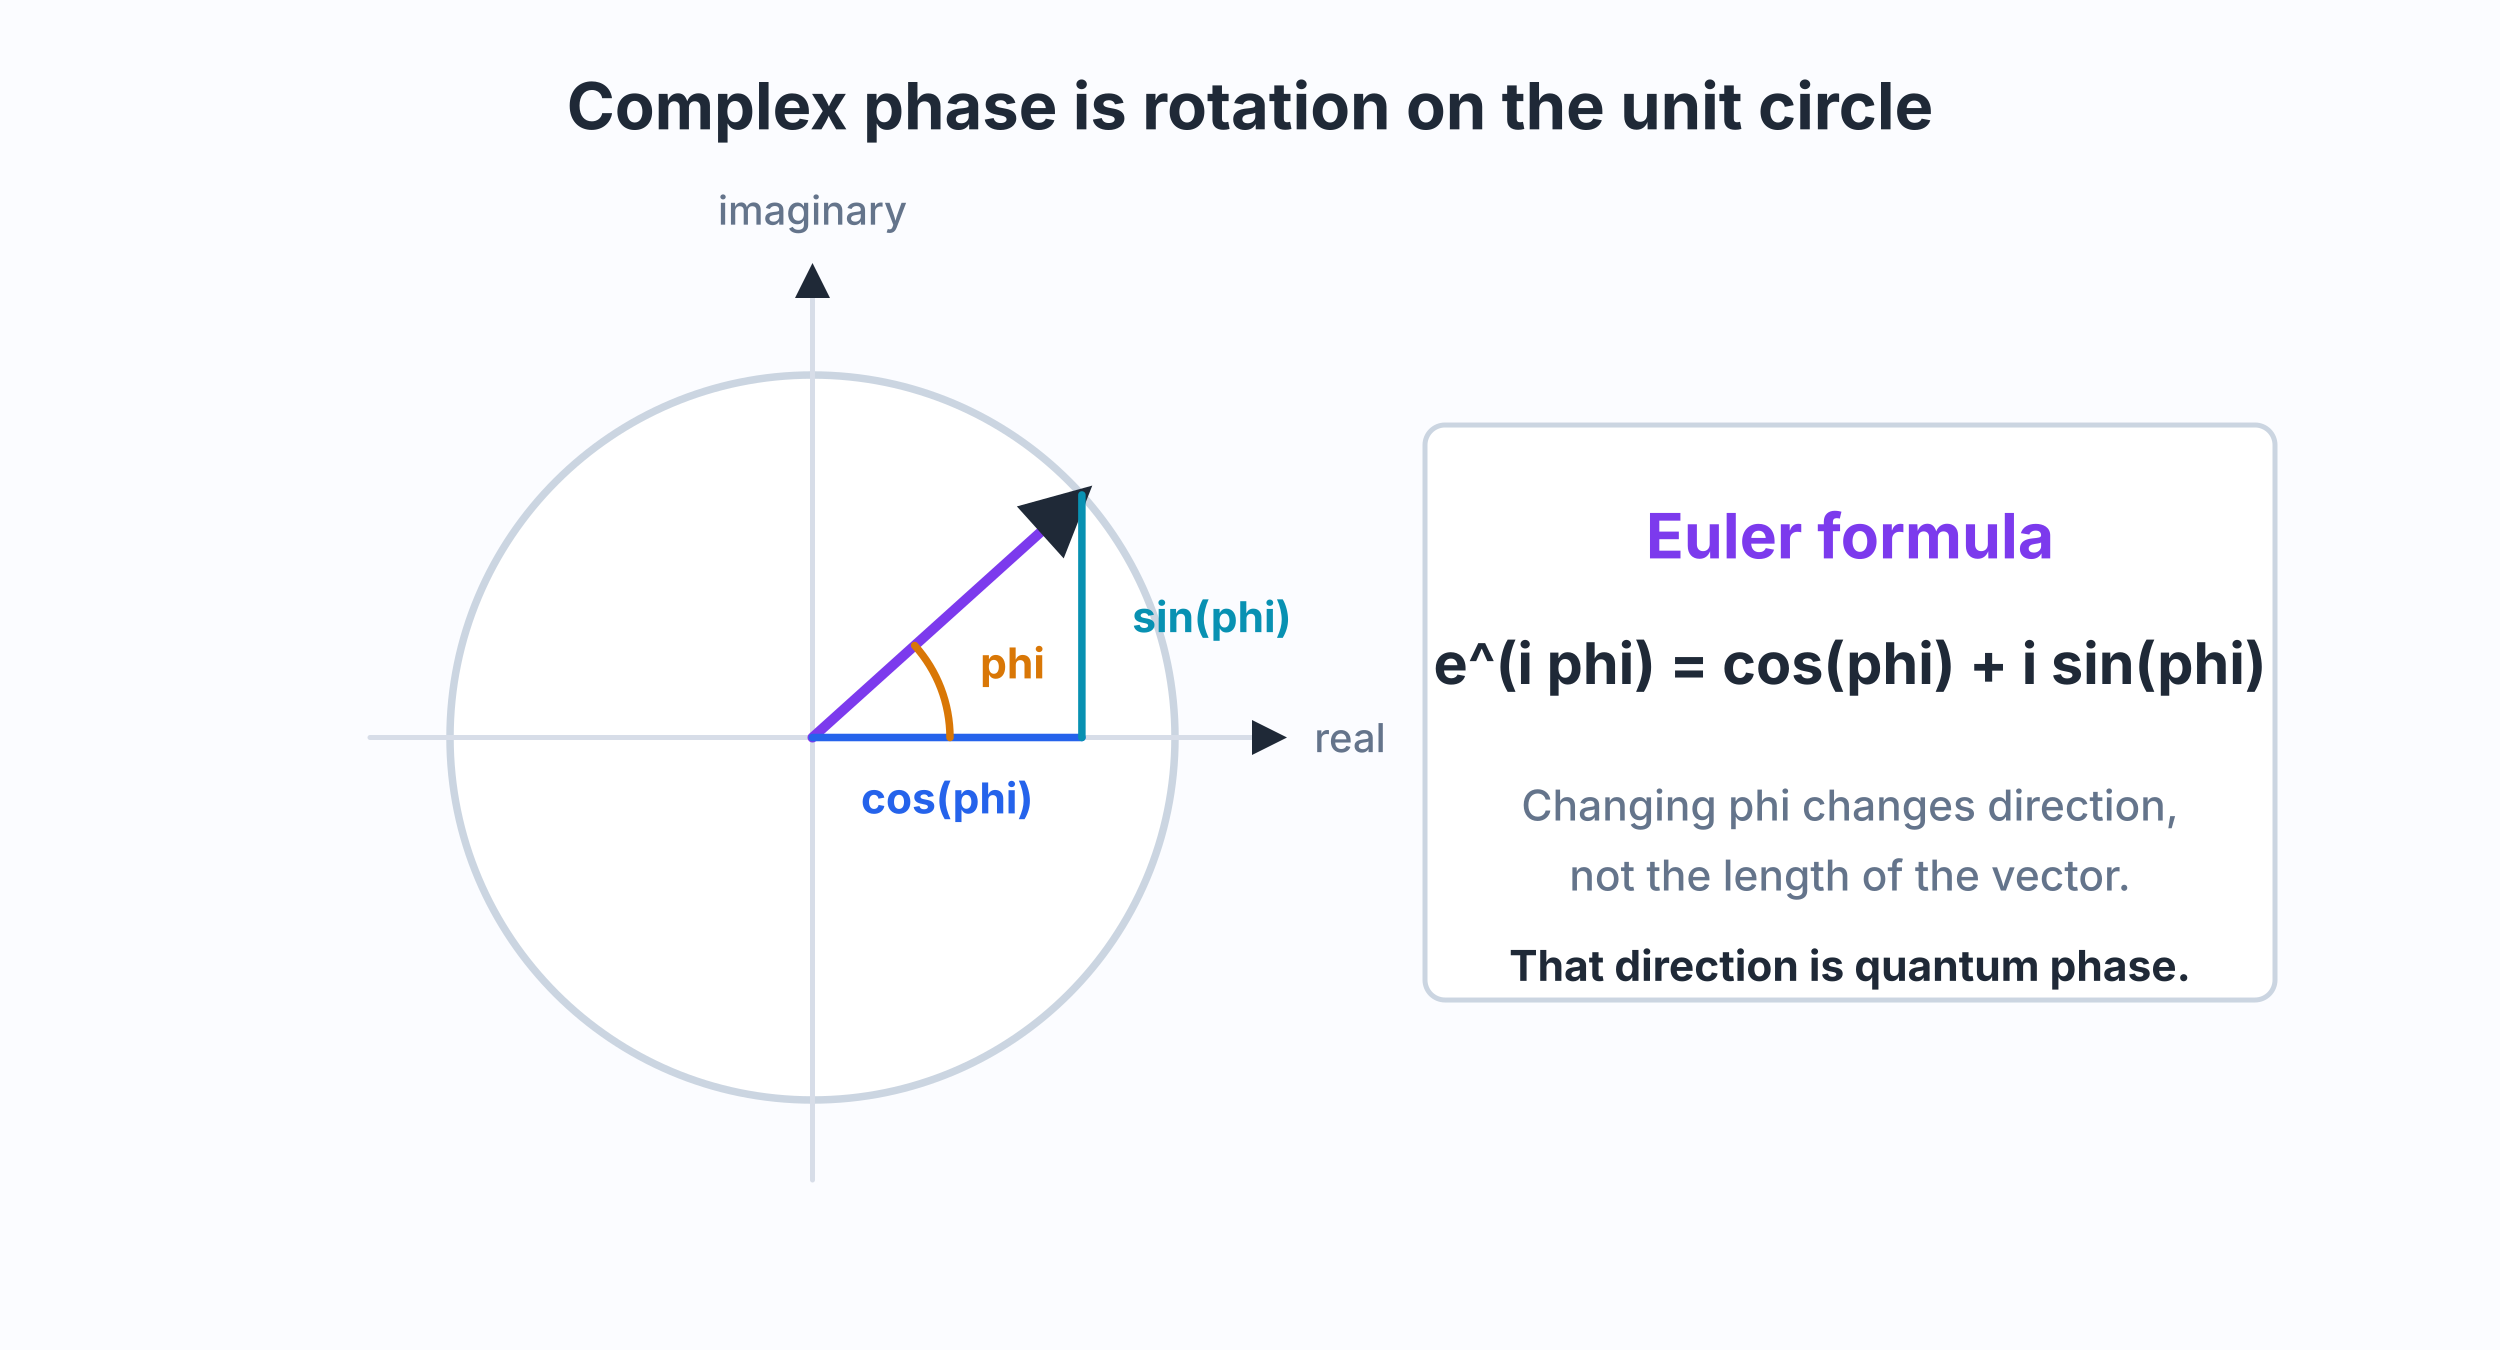
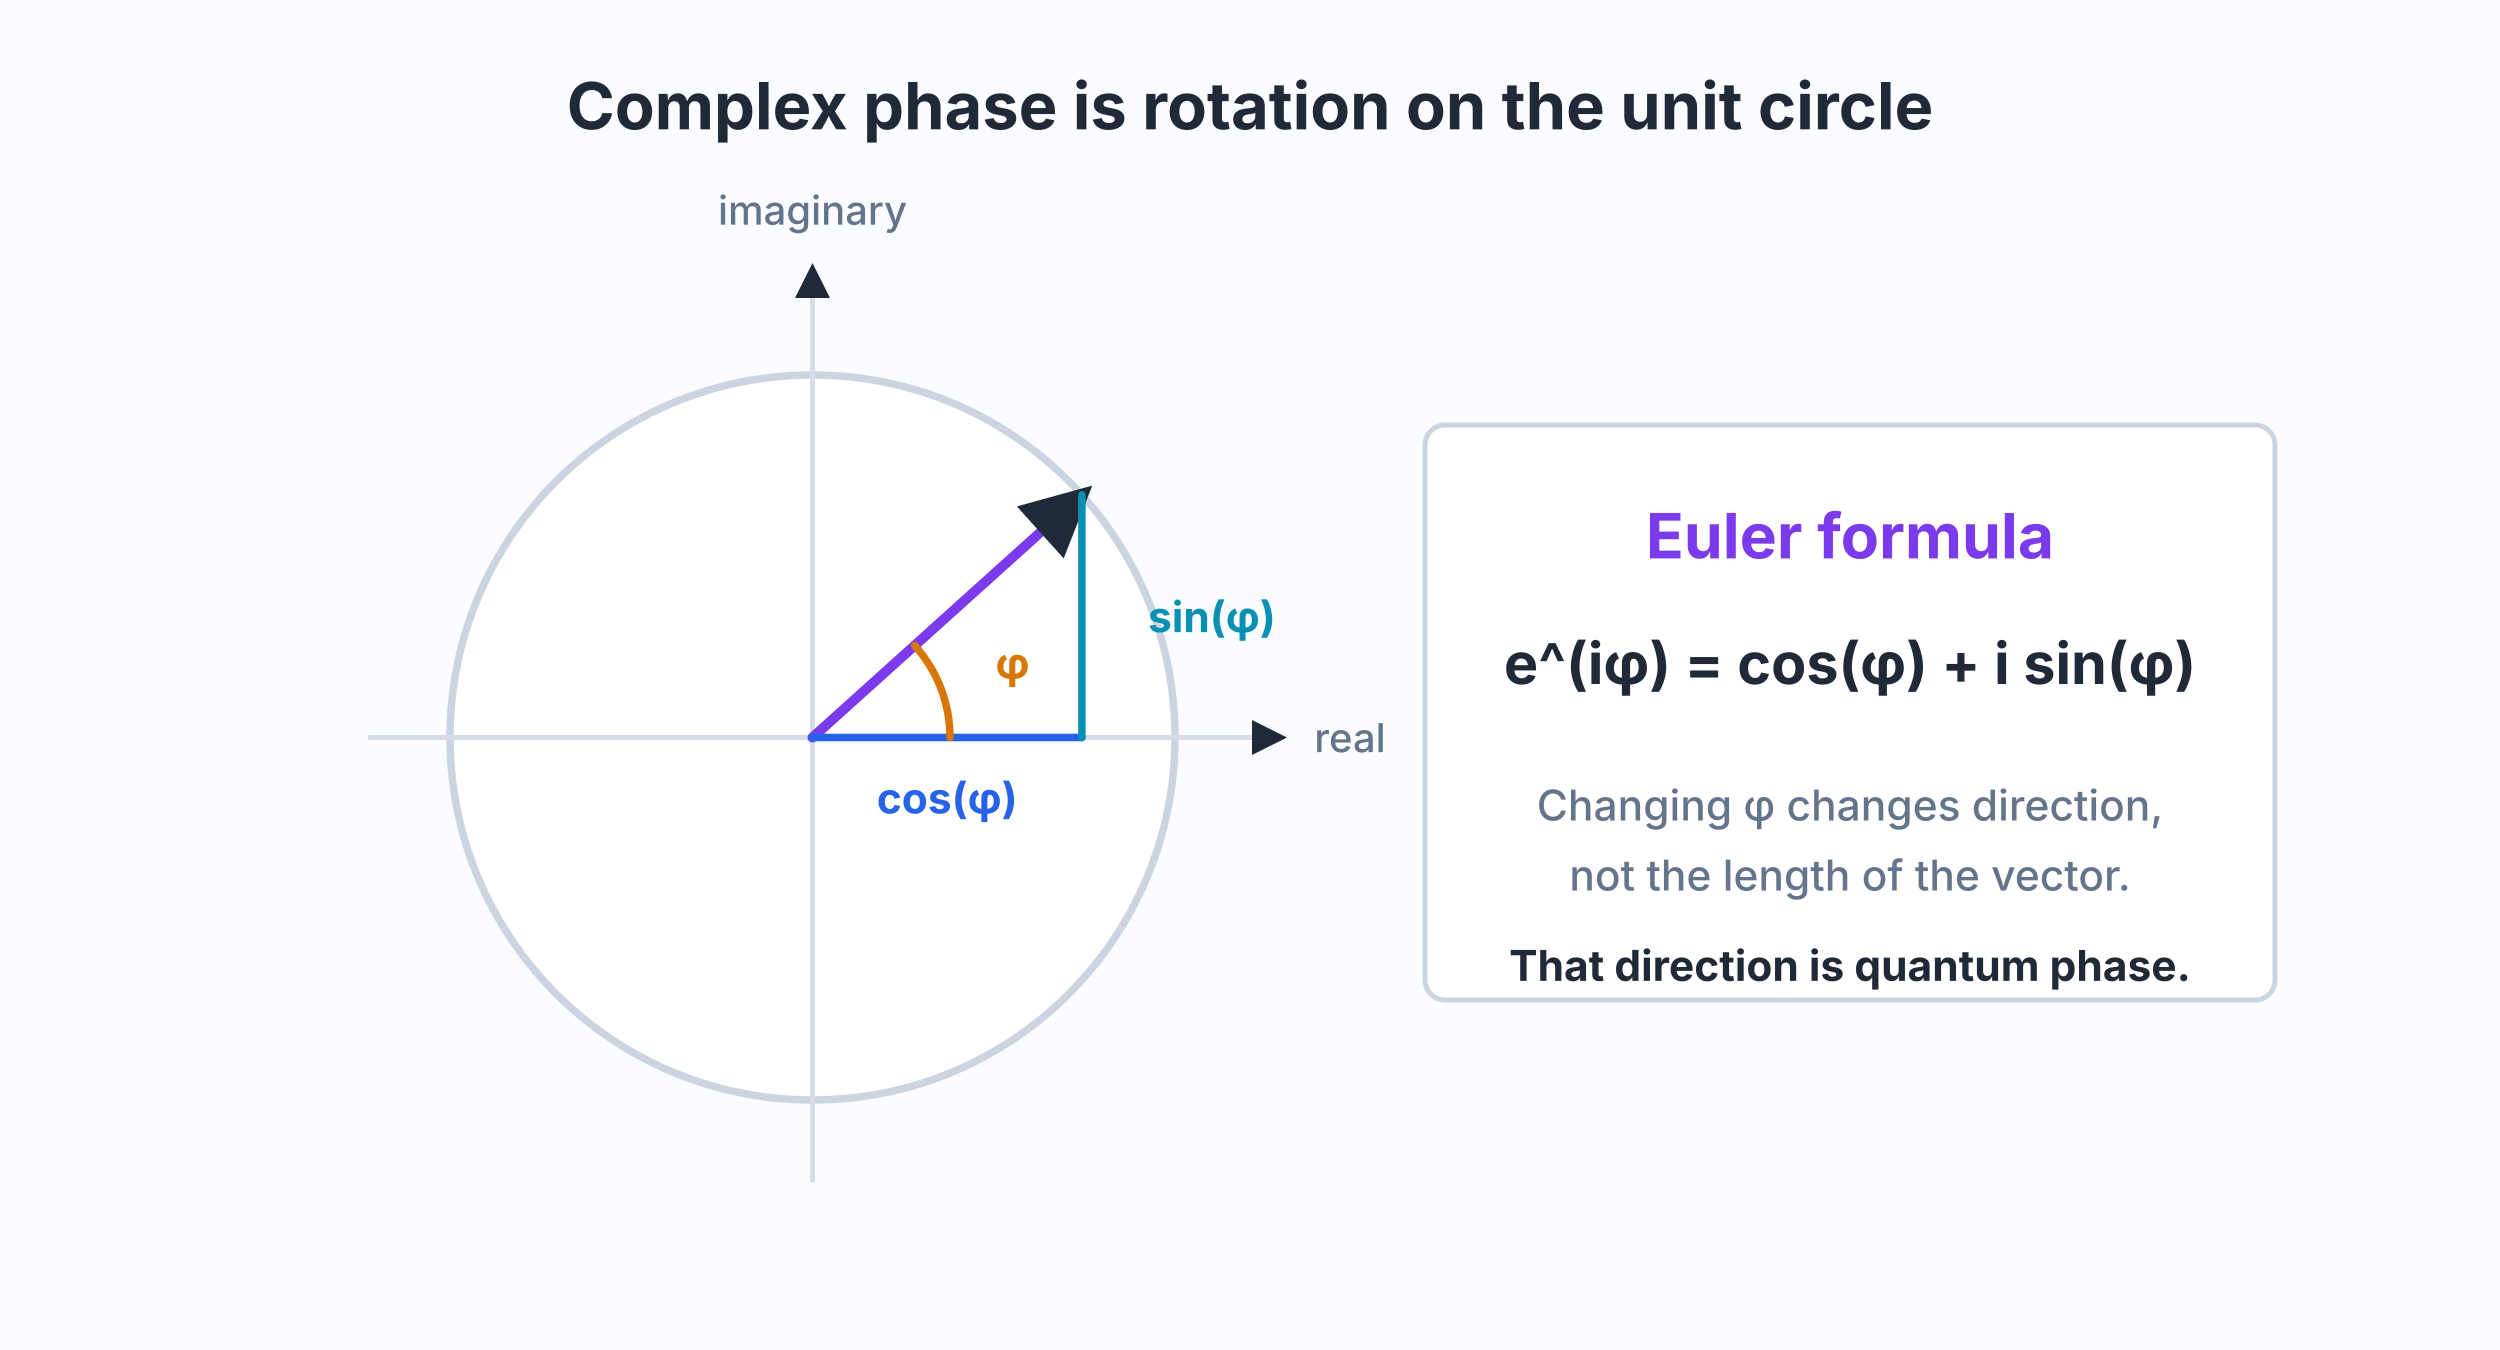
<svg xmlns="http://www.w3.org/2000/svg" viewBox="0 0 1000 540" width="1000" height="540">
  <rect x="0" y="0" width="1000" height="540" fill="#fbfcff" stroke="none" stroke-width="2" rx="0" />
  <defs>
    <marker id="arrow" viewBox="0 0 10 10" refX="8" refY="5" markerWidth="7" markerHeight="7" orient="auto-start-reverse">
      <path d="M 0 0 L 10 5 L 0 10 z" fill="#1f2937" />
    </marker>
    <linearGradient id="screenGlow" x1="0" x2="0" y1="0" y2="1">
      <stop offset="0%" stop-color="#dbeafe" />
      <stop offset="50%" stop-color="#fef3c7" />
      <stop offset="100%" stop-color="#dbeafe" />
    </linearGradient>
  </defs>
-   <text x="500" y="42" fill="#1f2937" font-size="26" font-weight="700" font-family="Inter, Arial, sans-serif" text-anchor="middle" dominant-baseline="middle">Complex phase is rotation on the unit circle</text>
+   <text x="500" y="42" fill="#1f2937" font-size="26" font-weight="700" font-family="Inter, &quot;Noto Sans&quot;, &quot;DejaVu Sans&quot;, &quot;Arial Unicode MS&quot;, Arial, sans-serif" text-anchor="middle" dominant-baseline="middle">Complex phase is rotation on the unit circle</text>
  <circle cx="325" cy="295" r="145" fill="#ffffff" stroke="#cbd5e1" stroke-width="3" />
  <line x1="148" y1="295" x2="512" y2="295" stroke="#d7dde8" stroke-width="2" stroke-linecap="round" marker-end="url(#arrow)" />
  <line x1="325" y1="472" x2="325" y2="108" stroke="#d7dde8" stroke-width="2" stroke-linecap="round" marker-end="url(#arrow)" />
-   <text x="540" y="295" fill="#64748b" font-size="16" font-weight="500" font-family="Inter, Arial, sans-serif" text-anchor="middle" dominant-baseline="middle">real</text>
-   <text x="325" y="84" fill="#64748b" font-size="16" font-weight="500" font-family="Inter, Arial, sans-serif" text-anchor="middle" dominant-baseline="middle">imaginary</text>
+   <text x="540" y="295" fill="#64748b" font-size="16" font-weight="500" font-family="Inter, &quot;Noto Sans&quot;, &quot;DejaVu Sans&quot;, &quot;Arial Unicode MS&quot;, Arial, sans-serif" text-anchor="middle" dominant-baseline="middle">real</text>
+   <text x="325" y="84" fill="#64748b" font-size="16" font-weight="500" font-family="Inter, &quot;Noto Sans&quot;, &quot;DejaVu Sans&quot;, &quot;Arial Unicode MS&quot;, Arial, sans-serif" text-anchor="middle" dominant-baseline="middle">imaginary</text>
  <line x1="325" y1="295" x2="432.756" y2="197.976" stroke="#7c3aed" stroke-width="4" stroke-linecap="round" marker-end="url(#arrow)" />
  <line x1="432.756" y1="197.976" x2="432.756" y2="295" stroke="#2563eb" stroke-width="2" stroke-dasharray="6 6" stroke-linecap="round" />
  <line x1="325" y1="295" x2="432.756" y2="295" stroke="#2563eb" stroke-width="3" stroke-linecap="round" />
  <line x1="432.756" y1="295" x2="432.756" y2="197.976" stroke="#0891b2" stroke-width="3" stroke-linecap="round" />
  <path d="M 380 295 A 55 55 0 0 0 365.873 258.198" fill="none" stroke="#d97706" stroke-width="3" stroke-linecap="round" stroke-linejoin="round" />
-   <text x="405" y="265" fill="#d97706" font-size="17" font-weight="700" font-family="Inter, Arial, sans-serif" text-anchor="middle" dominant-baseline="middle">phi</text>
-   <text x="378.878" y="319" fill="#2563eb" font-size="17" font-weight="700" font-family="Inter, Arial, sans-serif" text-anchor="middle" dominant-baseline="middle">cos(phi)</text>
-   <text x="484.756" y="246.488" fill="#0891b2" font-size="17" font-weight="700" font-family="Inter, Arial, sans-serif" text-anchor="middle" dominant-baseline="middle">sin(phi)</text>
+   <text x="405" y="265" fill="#d97706" font-size="17" font-weight="700" font-family="Inter, &quot;Noto Sans&quot;, &quot;DejaVu Sans&quot;, &quot;Arial Unicode MS&quot;, Arial, sans-serif" text-anchor="middle" dominant-baseline="middle">φ</text>
+   <text x="378.878" y="319" fill="#2563eb" font-size="17" font-weight="700" font-family="Inter, &quot;Noto Sans&quot;, &quot;DejaVu Sans&quot;, &quot;Arial Unicode MS&quot;, Arial, sans-serif" text-anchor="middle" dominant-baseline="middle">cos(φ)</text>
+   <text x="484.756" y="246.488" fill="#0891b2" font-size="17" font-weight="700" font-family="Inter, &quot;Noto Sans&quot;, &quot;DejaVu Sans&quot;, &quot;Arial Unicode MS&quot;, Arial, sans-serif" text-anchor="middle" dominant-baseline="middle">sin(φ)</text>
  <rect x="570" y="170" width="340" height="230" fill="#ffffff" stroke="#cbd5e1" stroke-width="2" rx="8" />
-   <text x="740" y="214" fill="#7c3aed" font-size="25" font-weight="700" font-family="Inter, Arial, sans-serif" text-anchor="middle" dominant-baseline="middle">Euler formula</text>
-   <text x="740" y="265" fill="#1f2937" font-size="23" font-weight="700" font-family="Inter, Arial, sans-serif" text-anchor="middle" dominant-baseline="middle">e^(i phi) = cos(phi) + i sin(phi)</text>
-   <text x="740" y="322" fill="#64748b" font-size="17" font-weight="500" font-family="Inter, Arial, sans-serif" text-anchor="middle" dominant-baseline="middle">Changing phi changes direction,</text>
-   <text x="740" y="350" fill="#64748b" font-size="17" font-weight="500" font-family="Inter, Arial, sans-serif" text-anchor="middle" dominant-baseline="middle">not the length of the vector.</text>
-   <text x="740" y="386" fill="#1f2937" font-size="17" font-weight="700" font-family="Inter, Arial, sans-serif" text-anchor="middle" dominant-baseline="middle">That direction is quantum phase.</text>
+   <text x="740" y="214" fill="#7c3aed" font-size="25" font-weight="700" font-family="Inter, &quot;Noto Sans&quot;, &quot;DejaVu Sans&quot;, &quot;Arial Unicode MS&quot;, Arial, sans-serif" text-anchor="middle" dominant-baseline="middle">Euler formula</text>
+   <text x="740" y="265" fill="#1f2937" font-size="23" font-weight="700" font-family="Inter, &quot;Noto Sans&quot;, &quot;DejaVu Sans&quot;, &quot;Arial Unicode MS&quot;, Arial, sans-serif" text-anchor="middle" dominant-baseline="middle">e^(iφ) = cos(φ) + i sin(φ)</text>
+   <text x="740" y="322" fill="#64748b" font-size="17" font-weight="500" font-family="Inter, &quot;Noto Sans&quot;, &quot;DejaVu Sans&quot;, &quot;Arial Unicode MS&quot;, Arial, sans-serif" text-anchor="middle" dominant-baseline="middle">Changing φ changes direction,</text>
+   <text x="740" y="350" fill="#64748b" font-size="17" font-weight="500" font-family="Inter, &quot;Noto Sans&quot;, &quot;DejaVu Sans&quot;, &quot;Arial Unicode MS&quot;, Arial, sans-serif" text-anchor="middle" dominant-baseline="middle">not the length of the vector.</text>
+   <text x="740" y="386" fill="#1f2937" font-size="17" font-weight="700" font-family="Inter, &quot;Noto Sans&quot;, &quot;DejaVu Sans&quot;, &quot;Arial Unicode MS&quot;, Arial, sans-serif" text-anchor="middle" dominant-baseline="middle">That direction is quantum phase.</text>
</svg>
